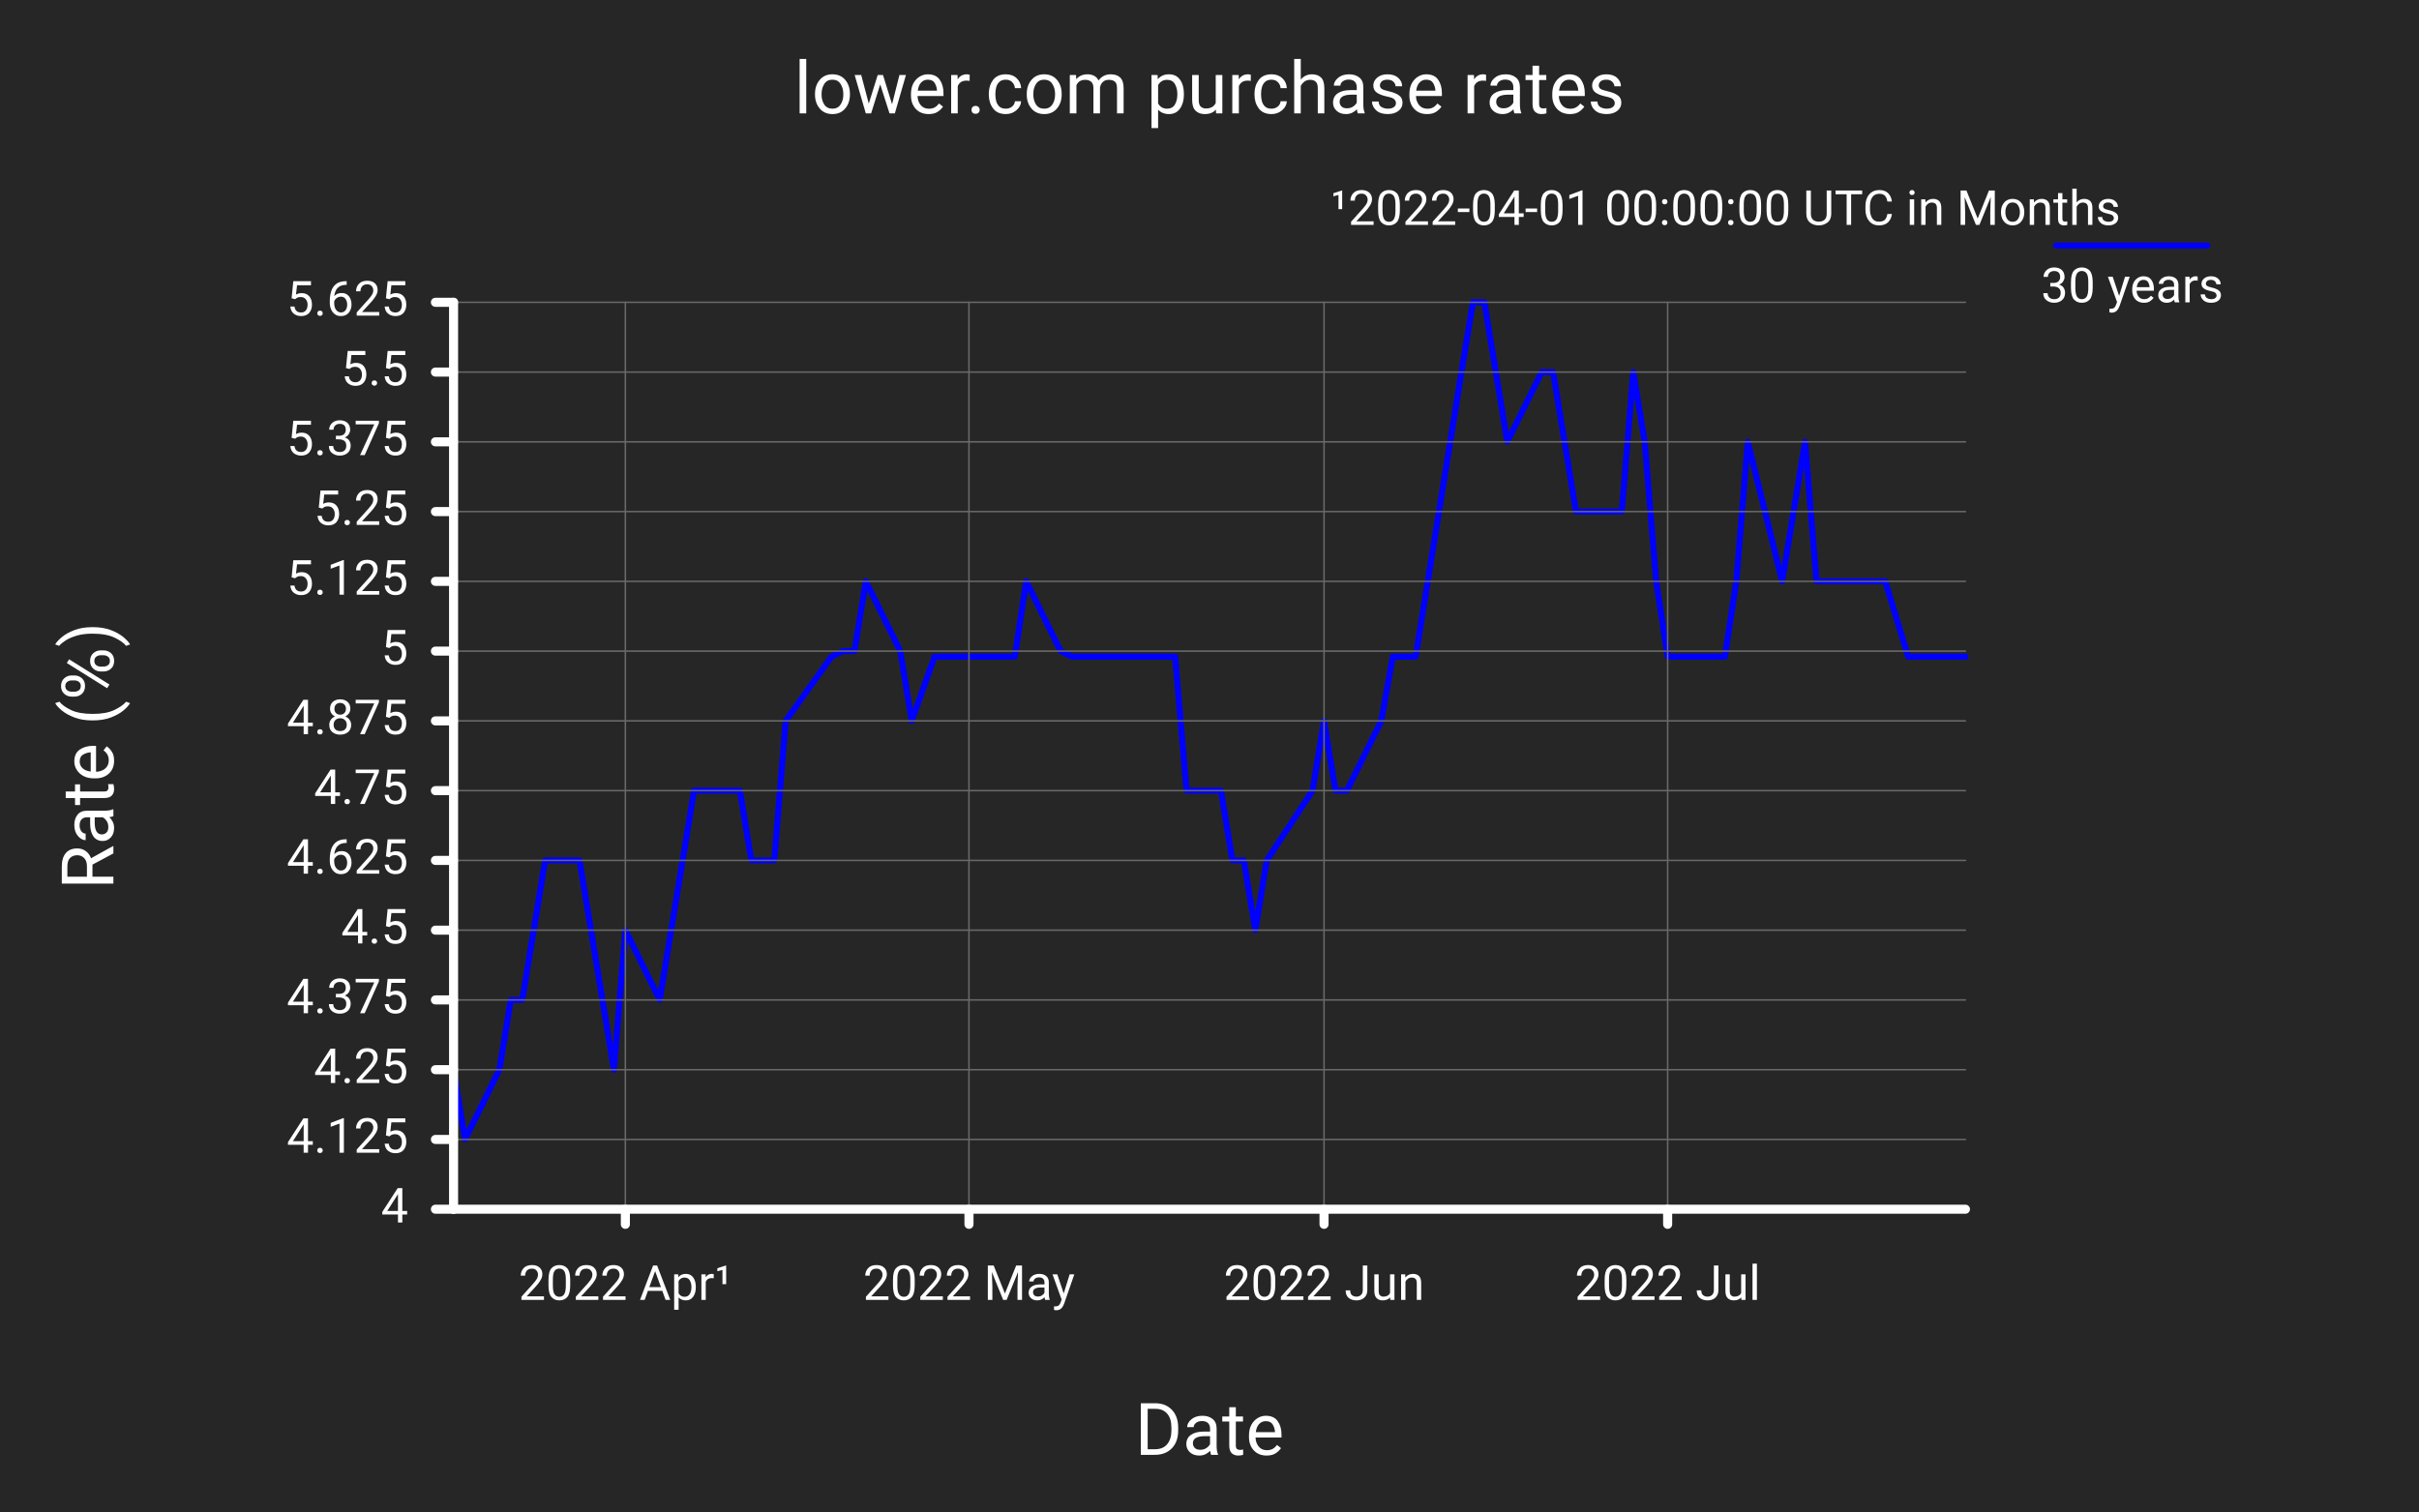
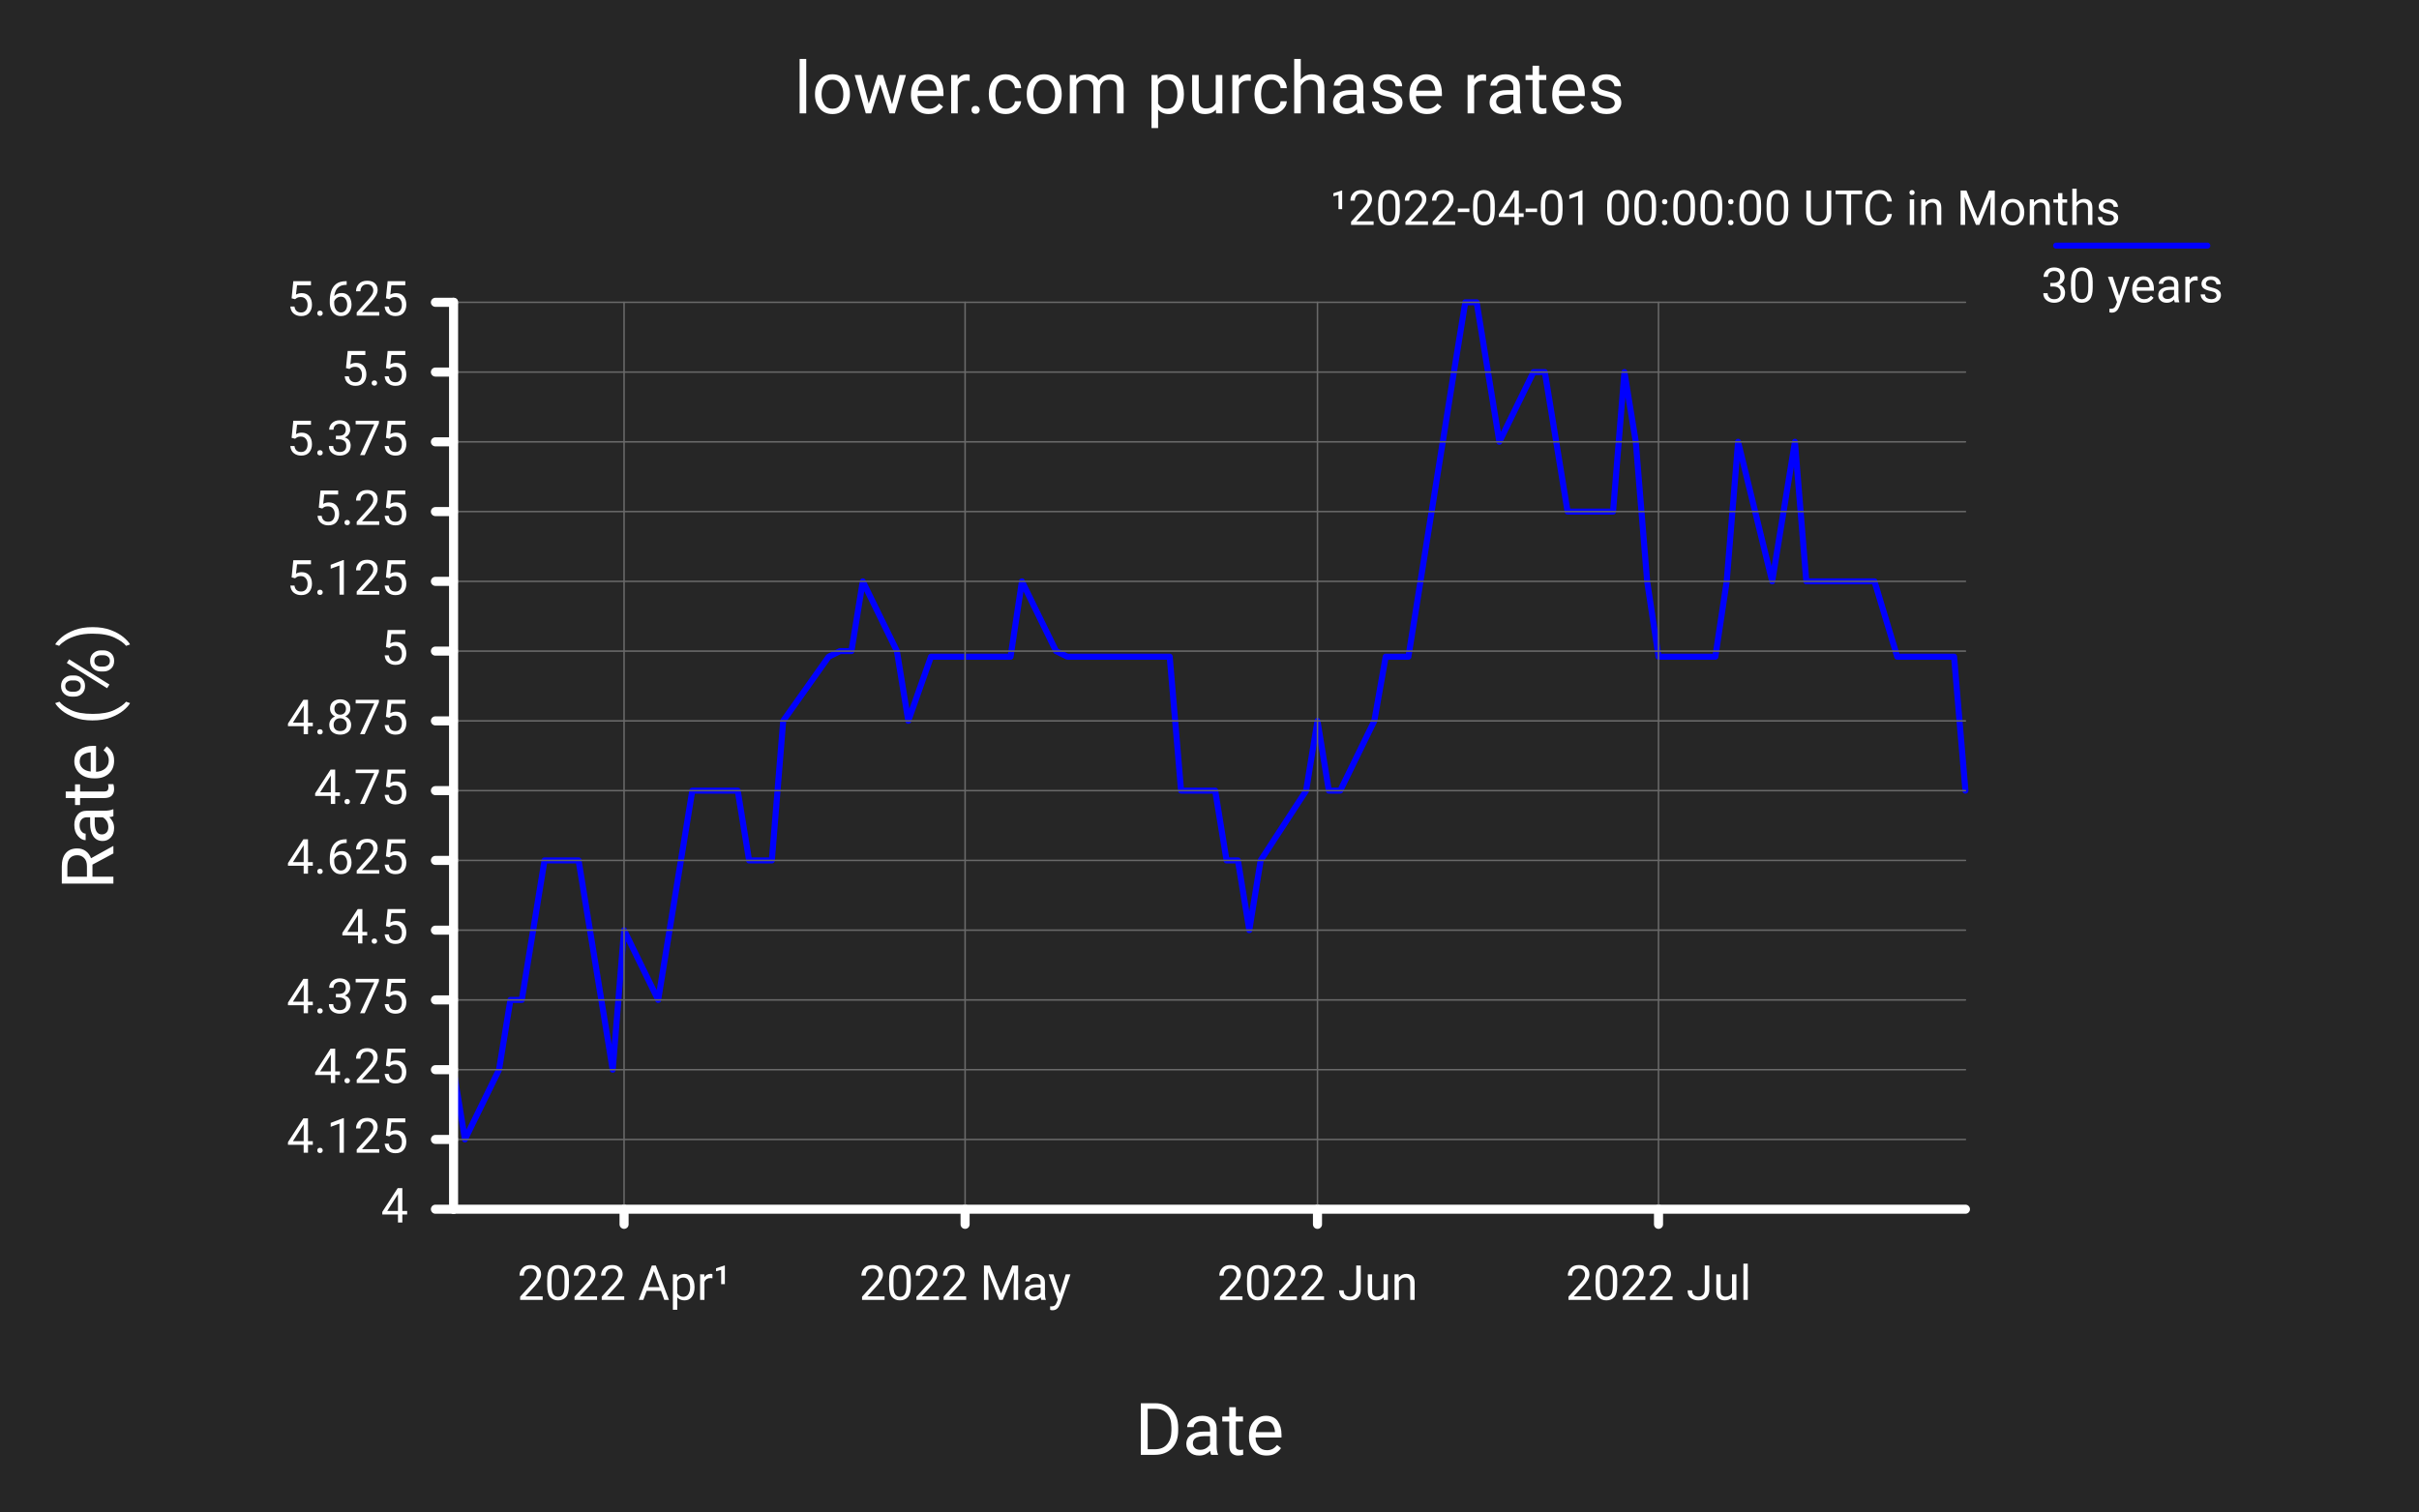
<svg xmlns="http://www.w3.org/2000/svg" class="poloto" width="800" height="500" viewBox="0 0 800 500">
  <style>.poloto{stroke-linecap:round;stroke-linejoin:round;font-family:Roboto,sans-serif;font-size:16px;}.poloto_background{fill:#262626;}.poloto_scatter{stroke-width:7}.poloto_tick_line{stroke:dimgray;stroke-width:0.5}.poloto_line{stroke-width:2}.poloto_text{fill: white;}.poloto_axis_lines{stroke: white;stroke-width:3;fill:none;stroke-dasharray:none}.poloto_title{font-size:24px;dominant-baseline:start;text-anchor:middle;}.poloto_xname{font-size:24px;dominant-baseline:start;text-anchor:middle;}.poloto_yname{font-size:24px;dominant-baseline:start;text-anchor:middle;}.poloto0stroke{stroke:blue;}.poloto1stroke{stroke:red;}.poloto2stroke{stroke:green;}.poloto3stroke{stroke:gold;}.poloto4stroke{stroke:aqua;}.poloto5stroke{stroke:lime;}.poloto6stroke{stroke:orange;}.poloto7stroke{stroke:chocolate;}.poloto0fill{fill:blue;}.poloto1fill{fill:red;}.poloto2fill{fill:green;}.poloto3fill{fill:gold;}.poloto4fill{fill:aqua;}.poloto5fill{fill:lime;}.poloto6fill{fill:orange;}.poloto7fill{fill:chocolate;}</style>
  <circle r="1e5" class="poloto_background" />
  <text class="poloto_text poloto_legend_text" x="675" y="100">30 years</text>
  <line class="poloto_line poloto_legend_icon poloto0stroke poloto0legend" stroke="black" x1="680" x2="730" y1="81.25" y2="81.25" />
-   <path class="poloto_line poloto0stroke" fill="none" stroke="black" d=" M 150.00 353.85 L 153.79 376.92 L 165.15 353.85 L 168.94 330.77 L 172.73 330.77 L 172.73 330.77 L 180.30 284.62 L 191.67 284.62 L 195.45 307.69 L 199.24 330.77 L 203.03 353.85 L 206.82 307.69 L 218.18 330.77 L 221.97 307.69 L 225.76 284.62 L 229.55 261.54 L 233.33 261.54 L 244.70 261.54 L 248.48 284.62 L 252.27 284.62 L 256.06 284.62 L 259.85 238.46 L 275.00 217.23 L 278.79 215.38 L 282.58 215.38 L 286.36 192.31 L 297.73 215.38 L 301.52 238.46 L 309.09 217.23 L 312.88 217.23 L 324.24 217.23 L 328.03 217.23 L 331.82 217.23 L 335.61 217.23 L 339.39 192.31 L 350.76 215.38 L 354.55 217.23 L 354.55 217.23 L 358.33 217.23 L 362.12 217.23 L 365.91 217.23 L 377.27 217.23 L 381.06 217.23 L 384.85 217.23 L 384.85 217.23 L 388.64 217.23 L 392.42 261.54 L 403.79 261.54 L 407.58 284.62 L 411.36 284.62 L 415.15 307.69 L 418.94 284.62 L 434.09 261.54 L 437.88 238.46 L 441.67 261.54 L 445.45 261.54 L 456.82 238.46 L 460.61 217.23 L 464.39 217.23 L 468.18 217.23 L 483.33 123.08 L 487.12 100.00 L 490.91 100.00 L 494.70 123.08 L 498.48 146.15 L 509.85 123.08 L 513.64 123.08 L 517.42 146.15 L 521.21 169.23 L 536.36 169.23 L 540.15 123.08 L 543.94 146.15 L 547.73 192.31 L 551.52 217.23 L 566.67 217.23 L 570.45 217.23 L 574.24 192.31 L 578.03 146.15 L 589.39 192.31 L 596.97 146.15 L 600.76 192.31 L 615.91 192.31 L 615.91 192.31 L 615.91 192.31 L 615.91 192.31 L 615.91 192.31 L 623.48 192.31 L 623.48 192.31 L 623.48 192.31 L 623.48 192.31 L 623.48 192.31 L 623.48 192.31 L 631.06 217.23 L 642.42 217.23 L 650.00 217.23" />
+   <path class="poloto_line poloto0stroke" fill="none" stroke="black" d=" M 150.00 353.85 L 153.76 376.92 L 165.04 353.85 L 168.80 330.77 L 172.56 330.77 L 172.56 330.77 L 180.08 284.62 L 191.35 284.62 L 195.11 307.69 L 198.87 330.77 L 202.63 353.85 L 206.39 307.69 L 217.67 330.77 L 221.43 307.69 L 225.19 284.62 L 228.95 261.54 L 232.71 261.54 L 243.98 261.54 L 247.74 284.62 L 251.50 284.62 L 255.26 284.62 L 259.02 238.46 L 274.06 217.23 L 277.82 215.38 L 281.58 215.38 L 285.34 192.31 L 296.62 215.38 L 300.38 238.46 L 307.89 217.23 L 311.65 217.23 L 322.93 217.23 L 326.69 217.23 L 330.45 217.23 L 334.21 217.23 L 337.97 192.31 L 349.25 215.38 L 353.01 217.23 L 353.01 217.23 L 356.77 217.23 L 360.53 217.23 L 364.29 217.23 L 375.56 217.23 L 379.32 217.23 L 383.08 217.23 L 383.08 217.23 L 386.84 217.23 L 390.60 261.54 L 401.88 261.54 L 405.64 284.62 L 409.40 284.62 L 413.16 307.69 L 416.92 284.62 L 431.95 261.54 L 435.71 238.46 L 439.47 261.54 L 443.23 261.54 L 454.51 238.46 L 458.27 217.23 L 462.03 217.23 L 465.79 217.23 L 480.83 123.08 L 484.59 100.00 L 488.35 100.00 L 492.11 123.08 L 495.86 146.15 L 507.14 123.08 L 510.90 123.08 L 514.66 146.15 L 518.42 169.23 L 533.46 169.23 L 537.22 123.08 L 540.98 146.15 L 544.74 192.31 L 548.50 217.23 L 563.53 217.23 L 567.29 217.23 L 571.05 192.31 L 574.81 146.15 L 586.09 192.31 L 593.61 146.15 L 597.37 192.31 L 612.41 192.31 L 612.41 192.31 L 612.41 192.31 L 612.41 192.31 L 612.41 192.31 L 619.92 192.31 L 619.92 192.31 L 619.92 192.31 L 619.92 192.31 L 619.92 192.31 L 619.92 192.31 L 627.44 217.23 L 638.72 217.23 L 646.24 217.23 L 650.00 261.54" />
  <text class="poloto_labels poloto_text poloto_title" x="400" y="37.5">lower.com purchase rates</text>
  <text class="poloto_labels poloto_text poloto_xname" x="400" y="481.25">Date</text>
  <text class="poloto_labels poloto_text poloto_yname" transform="rotate(-90,37.5,250)" x="37.5" y="250">Rate (%)</text>
  <text class="poloto_tick_labels poloto_text" dominant-baseline="middle" text-anchor="start" x="150" y="70" />
  <line class="poloto_axis_lines" stroke="black" x1="150" x2="144" y1="400" y2="400" />
  <line class="poloto_tick_line" stroke="black" x1="150" x2="650" y1="400" y2="400" />
  <text class="poloto_tick_labels poloto_text" dominant-baseline="middle" text-anchor="end" x="135" y="400">4</text>
  <line class="poloto_axis_lines" stroke="black" x1="150" x2="144" y1="376.923" y2="376.923" />
  <line class="poloto_tick_line" stroke="black" x1="150" x2="650" y1="376.923" y2="376.923" />
  <text class="poloto_tick_labels poloto_text" dominant-baseline="middle" text-anchor="end" x="135" y="376.923">4.125</text>
  <line class="poloto_axis_lines" stroke="black" x1="150" x2="144" y1="353.846" y2="353.846" />
  <line class="poloto_tick_line" stroke="black" x1="150" x2="650" y1="353.846" y2="353.846" />
  <text class="poloto_tick_labels poloto_text" dominant-baseline="middle" text-anchor="end" x="135" y="353.846">4.25</text>
  <line class="poloto_axis_lines" stroke="black" x1="150" x2="144" y1="330.769" y2="330.769" />
  <line class="poloto_tick_line" stroke="black" x1="150" x2="650" y1="330.769" y2="330.769" />
  <text class="poloto_tick_labels poloto_text" dominant-baseline="middle" text-anchor="end" x="135" y="330.769">4.375</text>
  <line class="poloto_axis_lines" stroke="black" x1="150" x2="144" y1="307.692" y2="307.692" />
  <line class="poloto_tick_line" stroke="black" x1="150" x2="650" y1="307.692" y2="307.692" />
  <text class="poloto_tick_labels poloto_text" dominant-baseline="middle" text-anchor="end" x="135" y="307.692">4.5</text>
  <line class="poloto_axis_lines" stroke="black" x1="150" x2="144" y1="284.615" y2="284.615" />
  <line class="poloto_tick_line" stroke="black" x1="150" x2="650" y1="284.615" y2="284.615" />
  <text class="poloto_tick_labels poloto_text" dominant-baseline="middle" text-anchor="end" x="135" y="284.615">4.625</text>
  <line class="poloto_axis_lines" stroke="black" x1="150" x2="144" y1="261.538" y2="261.538" />
  <line class="poloto_tick_line" stroke="black" x1="150" x2="650" y1="261.538" y2="261.538" />
  <text class="poloto_tick_labels poloto_text" dominant-baseline="middle" text-anchor="end" x="135" y="261.538">4.75</text>
  <line class="poloto_axis_lines" stroke="black" x1="150" x2="144" y1="238.462" y2="238.462" />
  <line class="poloto_tick_line" stroke="black" x1="150" x2="650" y1="238.462" y2="238.462" />
  <text class="poloto_tick_labels poloto_text" dominant-baseline="middle" text-anchor="end" x="135" y="238.462">4.875</text>
  <line class="poloto_axis_lines" stroke="black" x1="150" x2="144" y1="215.385" y2="215.385" />
  <line class="poloto_tick_line" stroke="black" x1="150" x2="650" y1="215.385" y2="215.385" />
  <text class="poloto_tick_labels poloto_text" dominant-baseline="middle" text-anchor="end" x="135" y="215.385">5</text>
  <line class="poloto_axis_lines" stroke="black" x1="150" x2="144" y1="192.308" y2="192.308" />
  <line class="poloto_tick_line" stroke="black" x1="150" x2="650" y1="192.308" y2="192.308" />
  <text class="poloto_tick_labels poloto_text" dominant-baseline="middle" text-anchor="end" x="135" y="192.308">5.125</text>
  <line class="poloto_axis_lines" stroke="black" x1="150" x2="144" y1="169.231" y2="169.231" />
  <line class="poloto_tick_line" stroke="black" x1="150" x2="650" y1="169.231" y2="169.231" />
  <text class="poloto_tick_labels poloto_text" dominant-baseline="middle" text-anchor="end" x="135" y="169.231">5.25</text>
  <line class="poloto_axis_lines" stroke="black" x1="150" x2="144" y1="146.154" y2="146.154" />
  <line class="poloto_tick_line" stroke="black" x1="150" x2="650" y1="146.154" y2="146.154" />
  <text class="poloto_tick_labels poloto_text" dominant-baseline="middle" text-anchor="end" x="135" y="146.154">5.375</text>
  <line class="poloto_axis_lines" stroke="black" x1="150" x2="144" y1="123.077" y2="123.077" />
  <line class="poloto_tick_line" stroke="black" x1="150" x2="650" y1="123.077" y2="123.077" />
  <text class="poloto_tick_labels poloto_text" dominant-baseline="middle" text-anchor="end" x="135" y="123.077">5.5</text>
  <line class="poloto_axis_lines" stroke="black" x1="150" x2="144" y1="100" y2="100" />
  <line class="poloto_tick_line" stroke="black" x1="150" x2="650" y1="100" y2="100" />
  <text class="poloto_tick_labels poloto_text" dominant-baseline="middle" text-anchor="end" x="135" y="100">5.625</text>
  <text class="poloto_tick_labels poloto_text" dominant-baseline="middle" text-anchor="start" x="440" y="70">¹2022-04-01 00:00:00 UTC in Months</text>
-   <line class="poloto_axis_lines" stroke="black" x1="206.818" x2="206.818" y1="400" y2="405" />
-   <line class="poloto_tick_line" stroke="black" x1="206.818" x2="206.818" y1="400" y2="100" />
-   <text class="poloto_tick_labels poloto_text" dominant-baseline="start" text-anchor="middle" x="206.818" y="430">2022 Apr¹</text>
-   <line class="poloto_axis_lines" stroke="black" x1="320.455" x2="320.455" y1="400" y2="405" />
-   <line class="poloto_tick_line" stroke="black" x1="320.455" x2="320.455" y1="400" y2="100" />
-   <text class="poloto_tick_labels poloto_text" dominant-baseline="start" text-anchor="middle" x="320.455" y="430">2022 May</text>
-   <line class="poloto_axis_lines" stroke="black" x1="437.879" x2="437.879" y1="400" y2="405" />
-   <line class="poloto_tick_line" stroke="black" x1="437.879" x2="437.879" y1="400" y2="100" />
-   <text class="poloto_tick_labels poloto_text" dominant-baseline="start" text-anchor="middle" x="437.879" y="430">2022 Jun</text>
-   <line class="poloto_axis_lines" stroke="black" x1="551.515" x2="551.515" y1="400" y2="405" />
-   <line class="poloto_tick_line" stroke="black" x1="551.515" x2="551.515" y1="400" y2="100" />
-   <text class="poloto_tick_labels poloto_text" dominant-baseline="start" text-anchor="middle" x="551.515" y="430">2022 Jul</text>
+   <line class="poloto_axis_lines" stroke="black" x1="206.391" x2="206.391" y1="400" y2="405" />
+   <line class="poloto_tick_line" stroke="black" x1="206.391" x2="206.391" y1="400" y2="100" />
+   <text class="poloto_tick_labels poloto_text" dominant-baseline="start" text-anchor="middle" x="206.391" y="430">2022 Apr¹</text>
+   <line class="poloto_axis_lines" stroke="black" x1="319.173" x2="319.173" y1="400" y2="405" />
+   <line class="poloto_tick_line" stroke="black" x1="319.173" x2="319.173" y1="400" y2="100" />
+   <text class="poloto_tick_labels poloto_text" dominant-baseline="start" text-anchor="middle" x="319.173" y="430">2022 May</text>
+   <line class="poloto_axis_lines" stroke="black" x1="435.714" x2="435.714" y1="400" y2="405" />
+   <line class="poloto_tick_line" stroke="black" x1="435.714" x2="435.714" y1="400" y2="100" />
+   <text class="poloto_tick_labels poloto_text" dominant-baseline="start" text-anchor="middle" x="435.714" y="430">2022 Jun</text>
+   <line class="poloto_axis_lines" stroke="black" x1="548.496" x2="548.496" y1="400" y2="405" />
+   <line class="poloto_tick_line" stroke="black" x1="548.496" x2="548.496" y1="400" y2="100" />
+   <text class="poloto_tick_labels poloto_text" dominant-baseline="start" text-anchor="middle" x="548.496" y="430">2022 Jul</text>
  <path stroke="black" fill="none" class="poloto_axis_lines" d=" M 150 400 L 650 400" />
  <path stroke="black" fill="none" class="poloto_axis_lines" d=" M 150 400 L 150 100" />
</svg>
